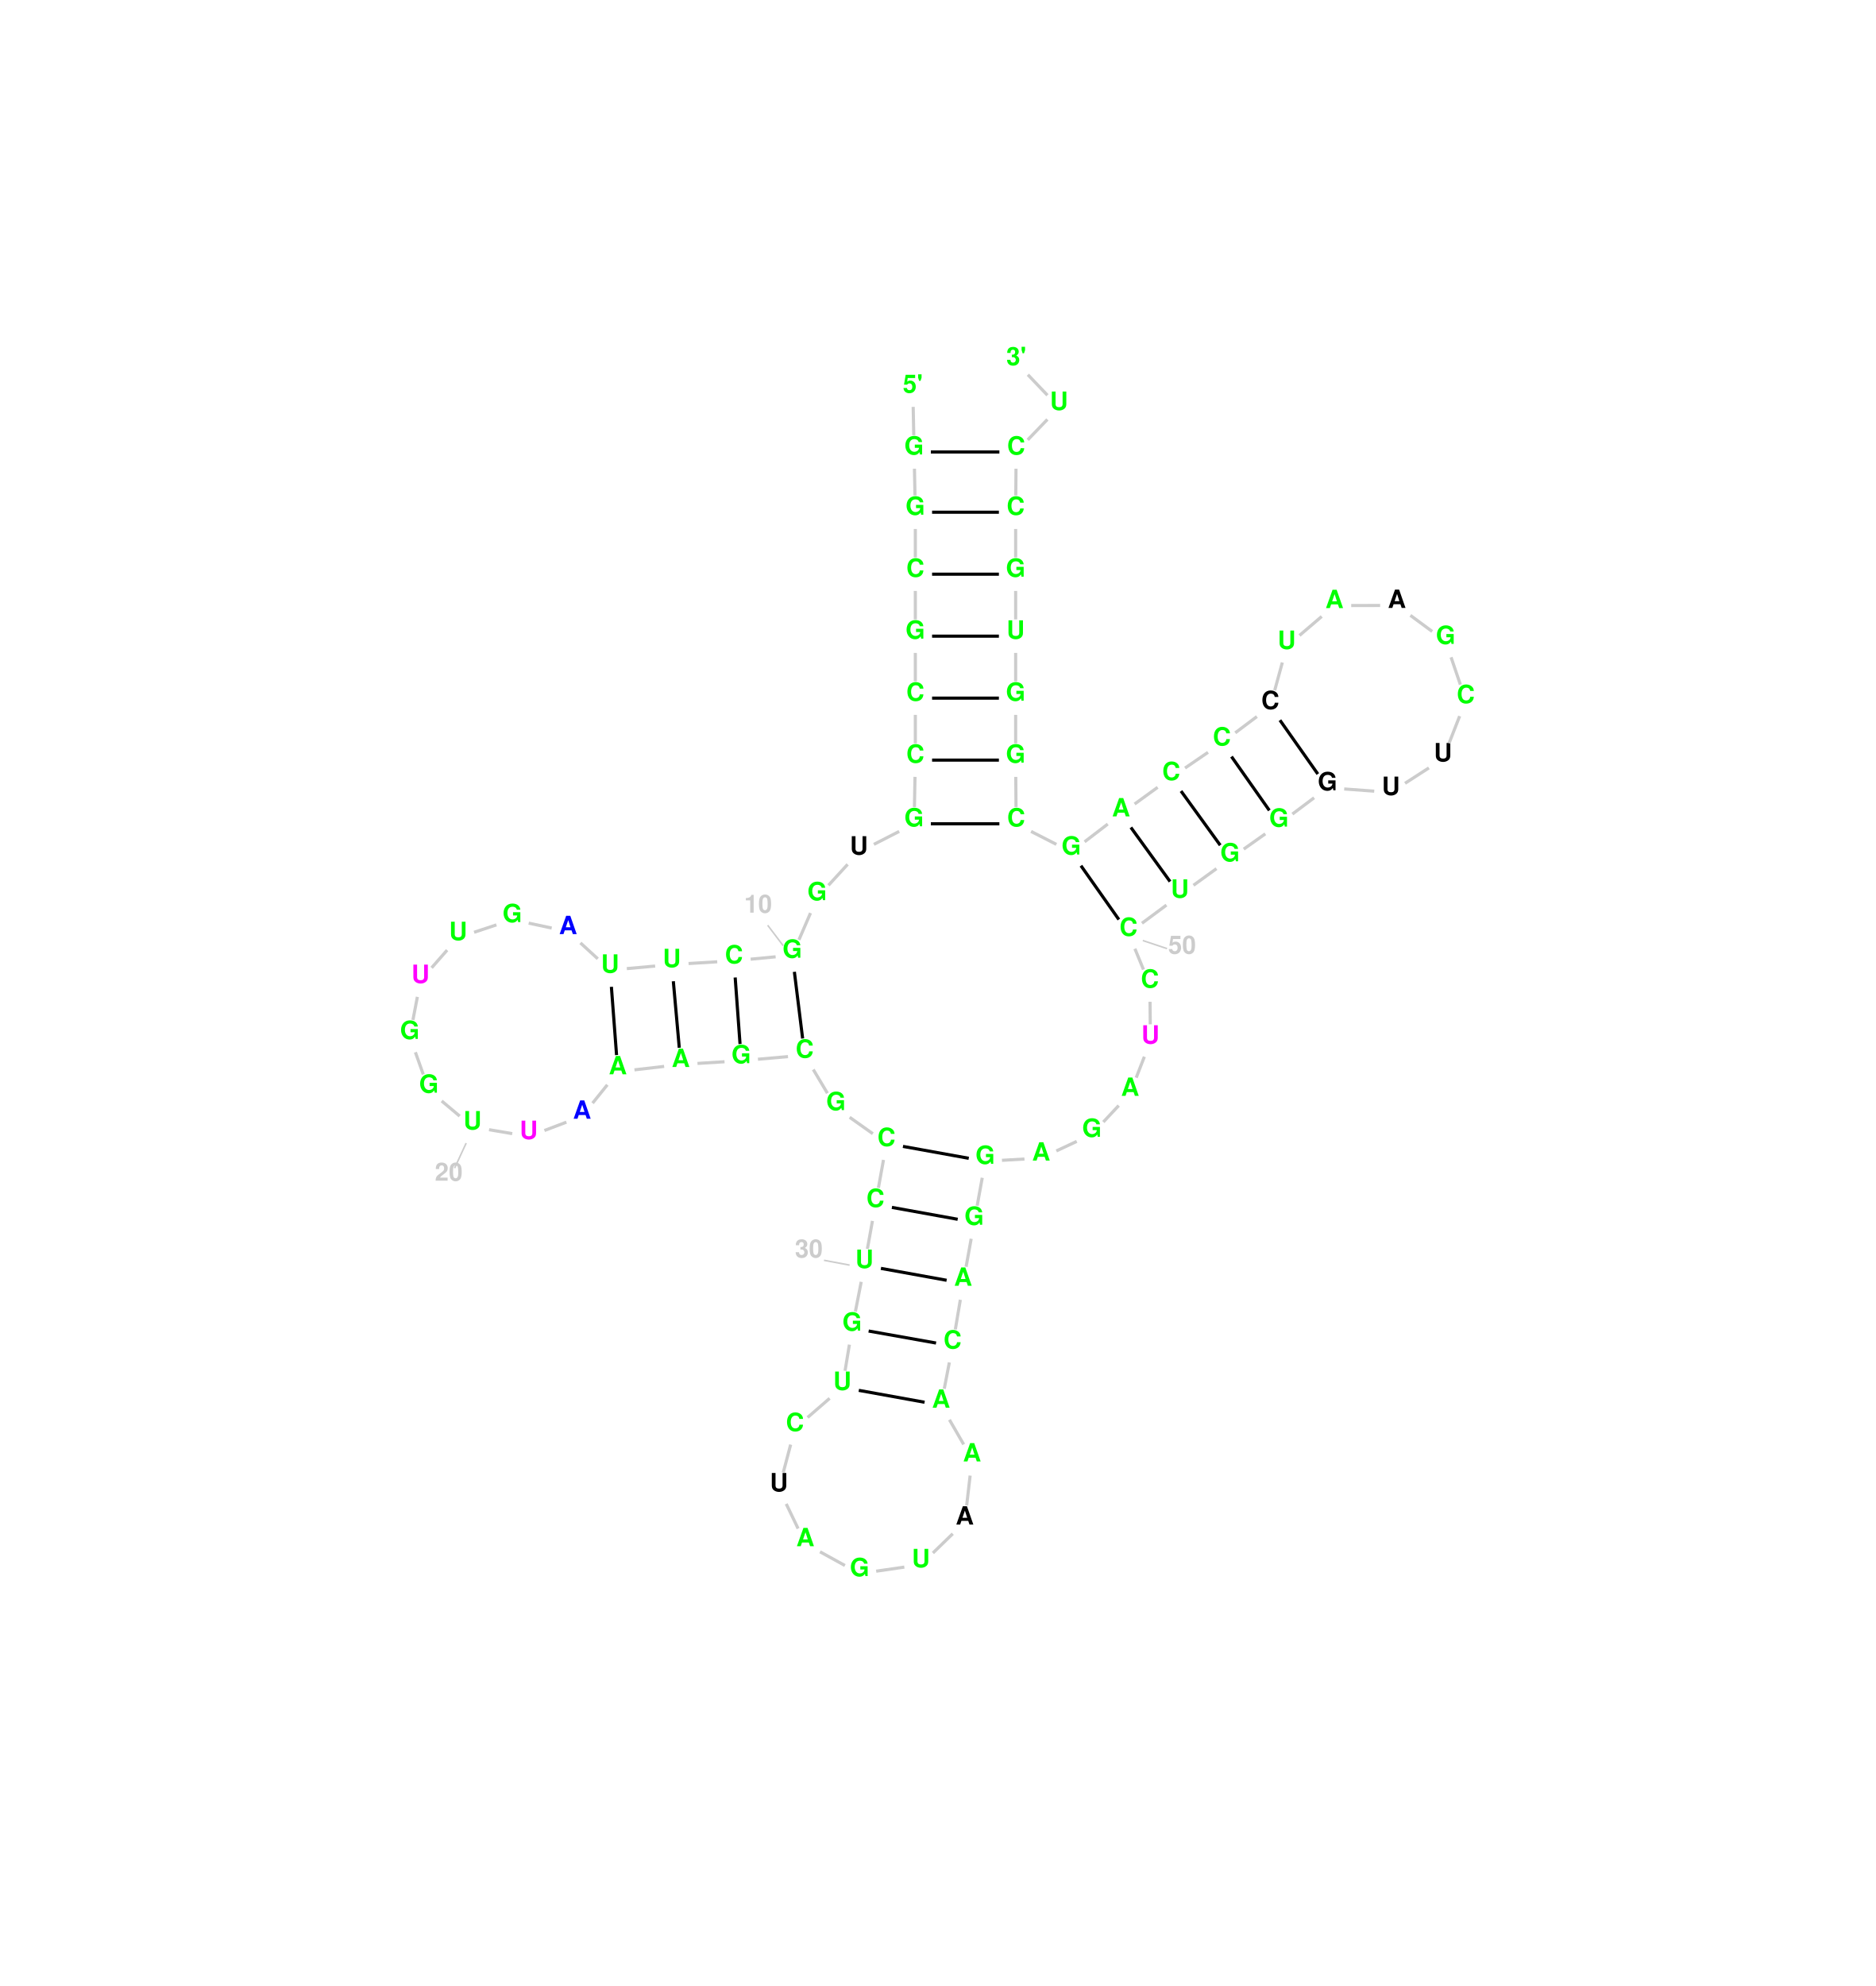
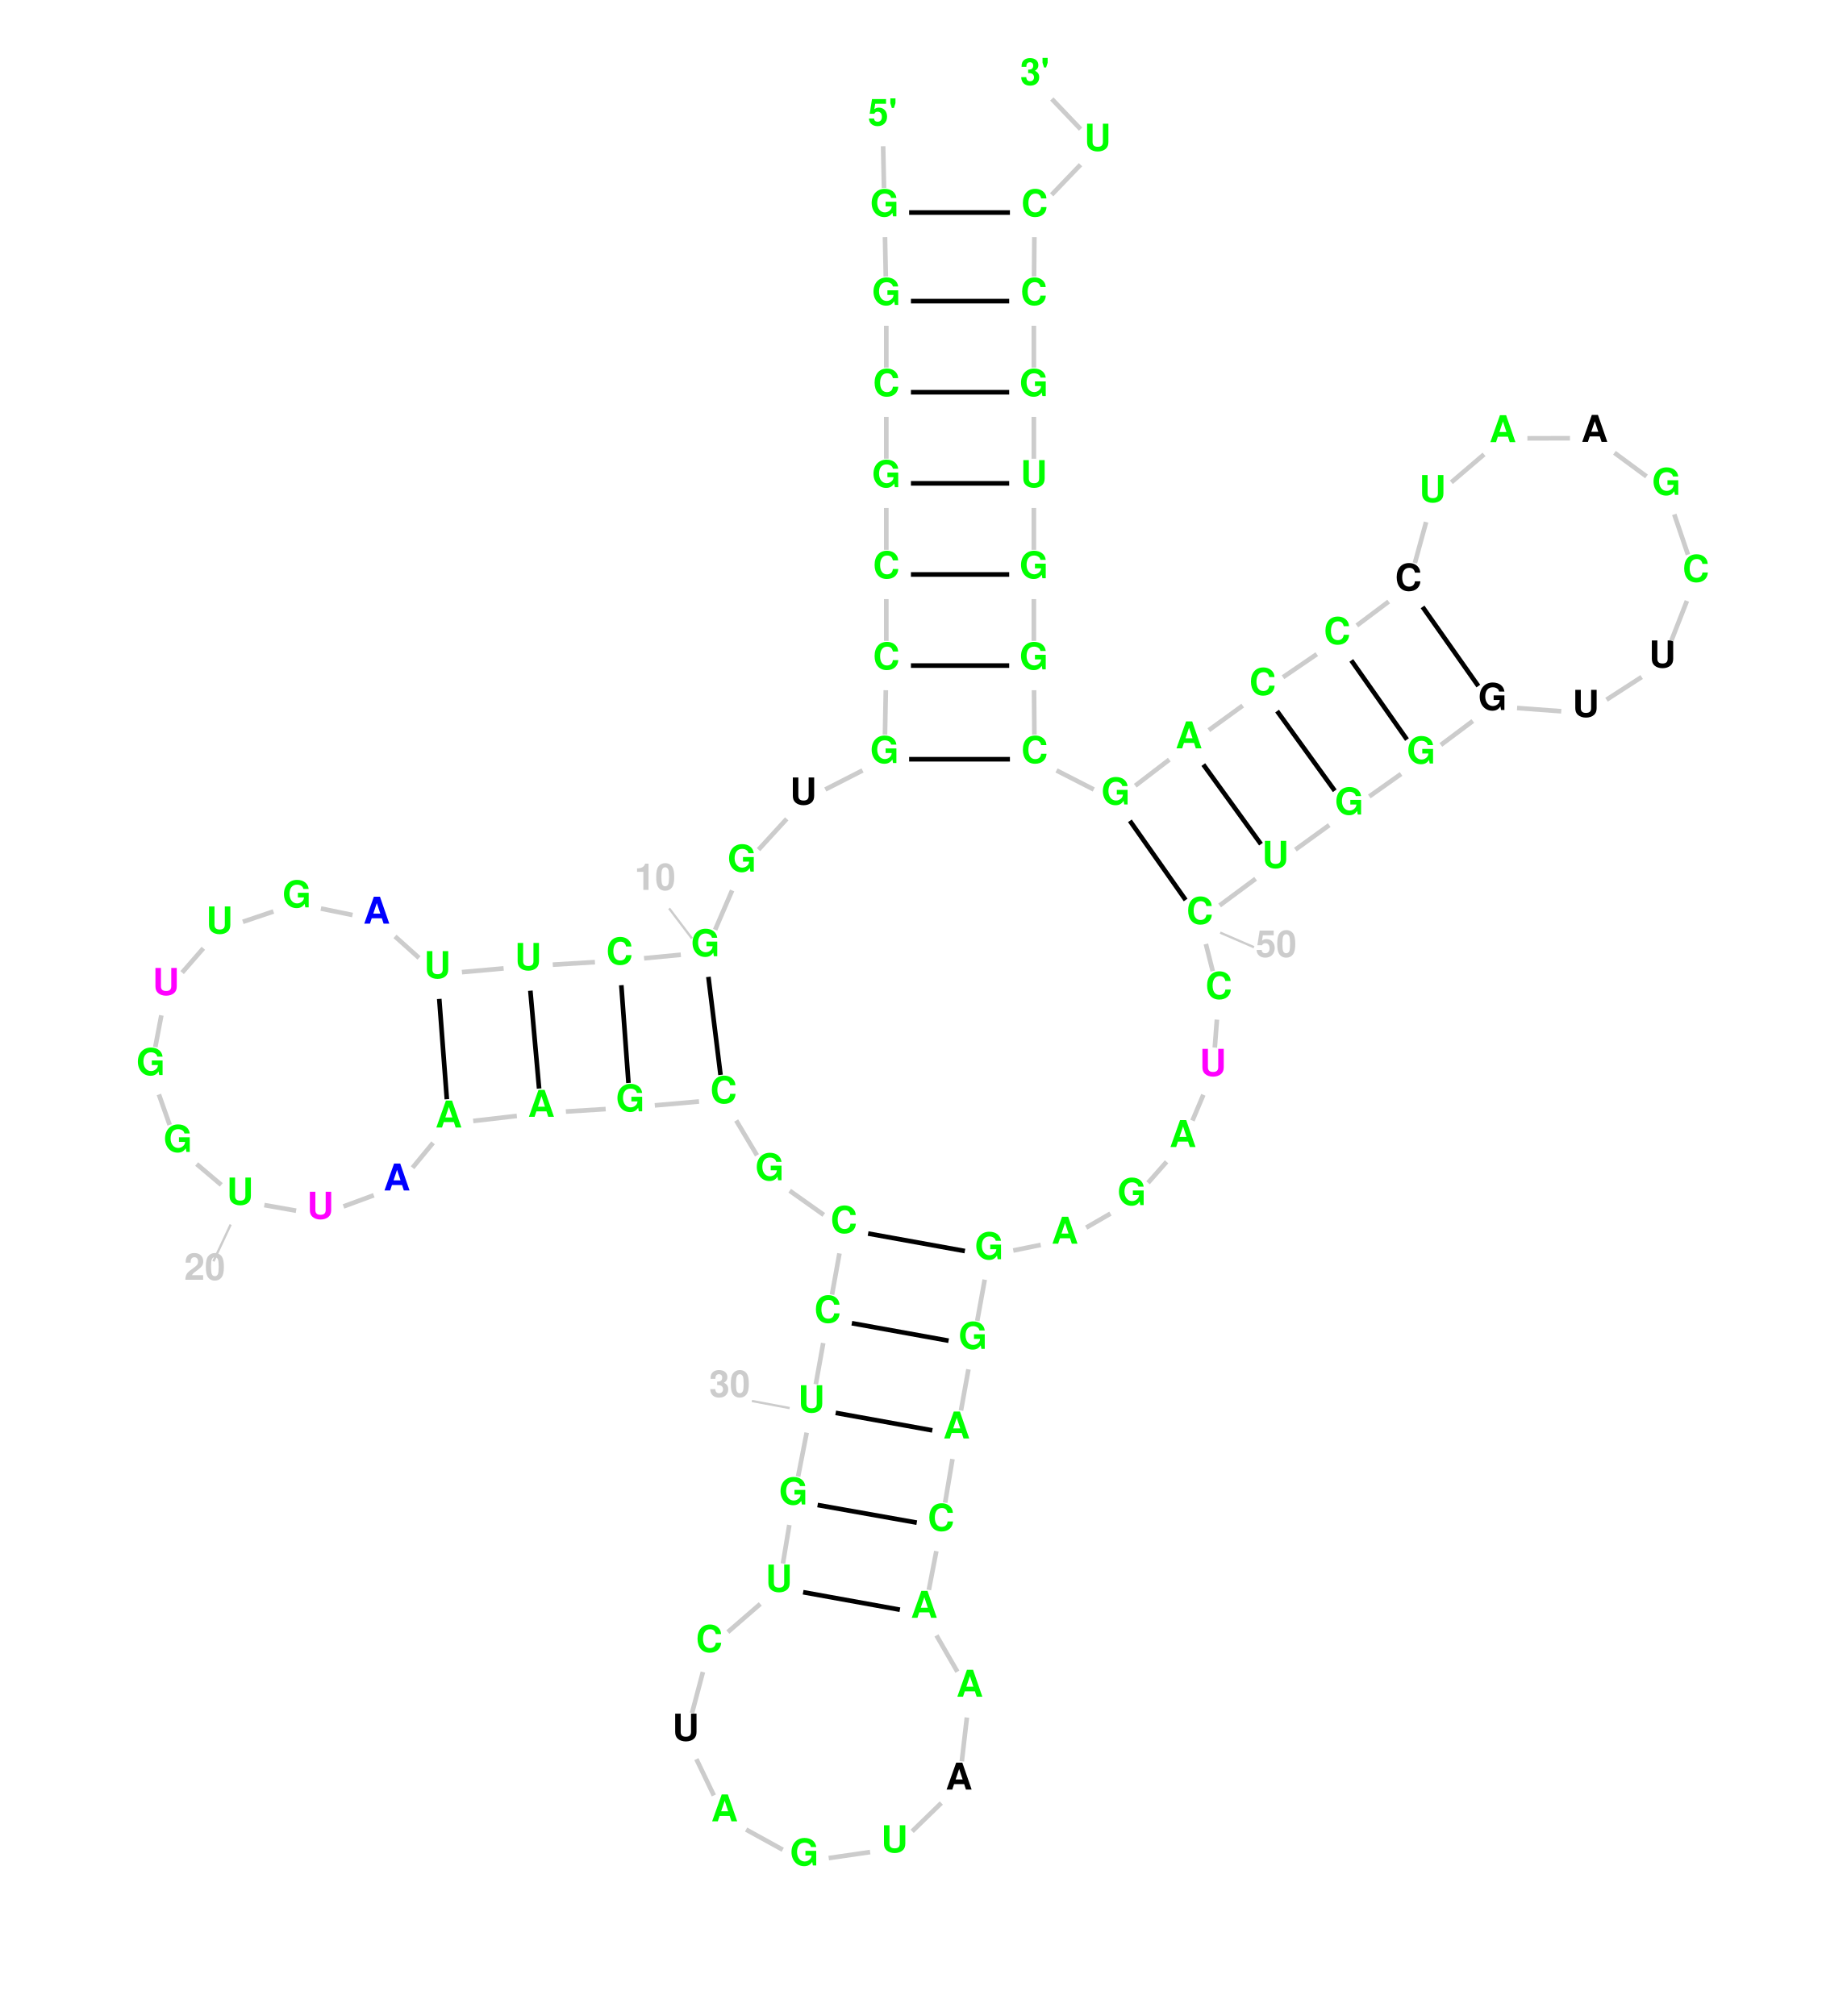
- <svg xmlns="http://www.w3.org/2000/svg" width="228.843" height="242.272">
+ <svg xmlns="http://www.w3.org/2000/svg" width="612.737" height="669.087">
  <g>
    <style type="text/css">


circle.red {stroke: rgb(255, 0, 255); fill: none; }
circle.green {stroke: rgb(0, 255, 0); fill: none; }
circle.blue {stroke: rgb(0, 0, 255); fill: none; }
circle.black {stroke: rgb(0, 0, 0); fill: none; }
circle.gray {stroke: rgb(204, 204, 204); fill: none; }
circle.brown {stroke: rgb(211.65, 104.55, 30.6); fill: none; }
- line.red {stroke: rgb(255, 0, 255); stroke-width: 0.383; }
- line.green {stroke: rgb(0, 255, 0); stroke-width: 0.383; }
- line.blue {stroke: rgb(0, 0, 255); stroke-width: 0.383; }
- line.black {stroke: rgb(0, 0, 0); stroke-width: 0.383; }
- line.gray {stroke: rgb(204, 204, 204); stroke-width: 0.383; }
- line.brown {stroke: rgb(211.65, 104.55, 30.6); stroke-width: 0.383; }
+ line.red {stroke: rgb(255, 0, 255); stroke-width: 1.533; }
+ line.green {stroke: rgb(0, 255, 0); stroke-width: 1.533; }
+ line.blue {stroke: rgb(0, 0, 255); stroke-width: 1.533; }
+ line.black {stroke: rgb(0, 0, 0); stroke-width: 1.533; }
+ line.gray {stroke: rgb(204, 204, 204); stroke-width: 1.533; }
+ line.brown {stroke: rgb(211.65, 104.55, 30.6); stroke-width: 1.533; }
line {stroke: rgb(0, 0, 0); }
- text.red {fill: rgb(255, 0, 255); font-size: 3.066px; font-weight: bold; font-family: Helvetica; }
- text.green {fill: rgb(0, 255, 0); font-size: 3.066px; font-weight: bold; font-family: Helvetica; }
- text.blue {fill: rgb(0, 0, 255); font-size: 3.066px; font-weight: bold; font-family: Helvetica; }
- text.black {fill: rgb(0, 0, 0); font-size: 3.066px; font-weight: bold; font-family: Helvetica; }
- text.gray {fill: rgb(204, 204, 204); font-size: 3.066px; font-weight: bold; font-family: Helvetica; }
- text.brown {fill: rgb(211.65, 104.55, 30.6); font-size: 3.066px; font-weight: bold; font-family: Helvetica; }
- text {fill: rgb(0, 0, 0); font-size: 3.066px; font-weight: bold; font-family: Helvetica; text-anchor: middle; alignment-baseline: middle; }
+ text.red {fill: rgb(255, 0, 255); font-size: 12.264px; font-weight: bold; font-family: Helvetica; }
+ text.green {fill: rgb(0, 255, 0); font-size: 12.264px; font-weight: bold; font-family: Helvetica; }
+ text.blue {fill: rgb(0, 0, 255); font-size: 12.264px; font-weight: bold; font-family: Helvetica; }
+ text.black {fill: rgb(0, 0, 0); font-size: 12.264px; font-weight: bold; font-family: Helvetica; }
+ text.gray {fill: rgb(204, 204, 204); font-size: 12.264px; font-weight: bold; font-family: Helvetica; }
+ text.brown {fill: rgb(211.65, 104.55, 30.6); font-size: 12.264px; font-weight: bold; font-family: Helvetica; }
+ text {fill: rgb(0, 0, 0); font-size: 12.264px; font-weight: bold; font-family: Helvetica; text-anchor: middle; alignment-baseline: middle; }

.pseudoknot_connection{stroke-linecap: round; stroke-opacity: 0.2; stroke-width: 1.5; }
- .pseudoknot_segment1{stroke-linecap: round; stroke-opacity: 0.4; stroke-width: 3.066; }
- .pseudoknot_segment2{stroke-linecap: round; stroke-opacity: 0.4; stroke-width: 3.066; }
- line.numbering-line{stroke: rgb(204, 204, 204); stroke-width: 0.192; }
+ .pseudoknot_segment1{stroke-linecap: round; stroke-opacity: 0.4; stroke-width: 12.264; }
+ .pseudoknot_segment2{stroke-linecap: round; stroke-opacity: 0.4; stroke-width: 12.264; }
+ line.numbering-line{stroke: rgb(204, 204, 204); stroke-width: 0.766; }
line.predicted{stroke: rgb(0, 0, 0); stroke-dasharray: 2; }
polyline{fill: none; stroke-linejoin: round; }
template{visibility: hidden; }
text.numbering-label{fill: rgb(204, 204, 204); }

</style>
  </g>
  <g>
-     <text x="111.379" y="47.897" class="green">5'</text>
-   </g>
-   <g>
-     <text x="111.533" y="55.442" class="green">G</text>
-   </g>
-   <g>
-     <line x1="113.577" y1="55.135" x2="121.939" y2="55.135" class="black" />
-   </g>
-   <g>
-     <text x="111.683" y="62.792" class="green">G</text>
-   </g>
-   <g>
-     <line x1="113.727" y1="62.485" x2="121.879" y2="62.485" class="black" />
-   </g>
-   <g>
-     <text x="111.683" y="70.352" class="green">C</text>
-   </g>
-   <g>
-     <line x1="113.727" y1="70.045" x2="121.879" y2="70.045" class="black" />
-   </g>
-   <g>
-     <text x="111.683" y="77.912" class="green">G</text>
-   </g>
-   <g>
-     <line x1="113.727" y1="77.605" x2="121.879" y2="77.605" class="black" />
-   </g>
-   <g>
-     <text x="111.683" y="85.472" class="green">C</text>
-   </g>
-   <g>
-     <line x1="113.727" y1="85.165" x2="121.879" y2="85.165" class="black" />
-   </g>
-   <g>
-     <text x="111.683" y="93.032" class="green">C</text>
-   </g>
-   <g>
-     <line x1="113.727" y1="92.725" x2="121.879" y2="92.725" class="black" />
-   </g>
-   <g>
-     <text x="111.533" y="100.802" class="green">G</text>
-   </g>
-   <g>
-     <line x1="113.577" y1="100.495" x2="121.939" y2="100.495" class="black" />
-   </g>
-   <g>
-     <text x="104.803" y="104.242" class="black">U</text>
-   </g>
-   <g>
-     <text x="99.703" y="109.812" class="green">G</text>
-   </g>
-   <g>
-     <text x="96.673" y="116.832" class="green">G</text>
-   </g>
-   <g>
-     <line x1="96.925" y1="118.554" x2="97.932" y2="126.687" class="black" />
-   </g>
-   <g>
-     <text x="92.504" y="111.336" class="numbering-label sequential">10</text>
-   </g>
-   <g>
-     <line x1="95.562" y1="115.366" x2="93.667" y2="112.869" class="numbering-line sequential" />
-   </g>
-   <g>
-     <text x="89.553" y="117.512" class="green">C</text>
-   </g>
-   <g>
-     <line x1="89.702" y1="119.244" x2="90.295" y2="127.357" class="black" />
-   </g>
-   <g>
-     <text x="81.973" y="117.972" class="green">U</text>
-   </g>
-   <g>
-     <line x1="82.155" y1="119.701" x2="82.881" y2="127.819" class="black" />
-   </g>
-   <g>
-     <text x="74.443" y="118.652" class="green">U</text>
-   </g>
-   <g>
-     <line x1="74.598" y1="120.383" x2="75.229" y2="128.707" class="black" />
-   </g>
-   <g>
-     <text x="69.314" y="113.95" class="blue">A</text>
-   </g>
-   <g>
-     <text x="62.51" y="112.491" class="green">G</text>
-   </g>
-   <g>
-     <text x="55.903" y="114.677" class="green">U</text>
-   </g>
-   <g>
-     <text x="51.312" y="119.906" class="red">U</text>
-   </g>
-   <g>
-     <text x="50" y="126.74" class="green">G</text>
-   </g>
-   <g>
-     <text x="52.328" y="133.298" class="green">G</text>
-   </g>
-   <g>
-     <text x="57.654" y="137.776" class="green">U</text>
-   </g>
-   <g>
-     <text x="54.756" y="144.036" class="numbering-label sequential">20</text>
-   </g>
-   <g>
-     <line x1="56.881" y1="139.445" x2="55.466" y2="142.503" class="numbering-line sequential" />
-   </g>
-   <g>
-     <text x="64.515" y="138.941" class="red">U</text>
-   </g>
-   <g>
-     <text x="71.021" y="136.473" class="blue">A</text>
-   </g>
-   <g>
-     <text x="75.383" y="131.052" class="green">A</text>
-   </g>
-   <g>
-     <text x="83.063" y="130.162" class="green">A</text>
-   </g>
-   <g>
-     <text x="90.443" y="129.702" class="green">G</text>
-   </g>
-   <g>
-     <text x="98.183" y="129.022" class="green">C</text>
-   </g>
-   <g>
-     <text x="102.003" y="135.422" class="green">G</text>
-   </g>
-   <g>
-     <text x="108.163" y="139.792" class="green">C</text>
-   </g>
-   <g>
-     <line x1="110.175" y1="139.849" x2="118.202" y2="141.301" class="black" />
-   </g>
-   <g>
-     <text x="106.813" y="147.232" class="green">C</text>
-   </g>
-   <g>
-     <line x1="108.825" y1="147.289" x2="116.852" y2="148.741" class="black" />
-   </g>
-   <g>
-     <text x="105.473" y="154.672" class="green">U</text>
-   </g>
-   <g>
-     <line x1="107.485" y1="154.729" x2="115.502" y2="156.181" class="black" />
-   </g>
-   <g>
-     <text x="98.694" y="153.396" class="numbering-label sequential">30</text>
-   </g>
-   <g>
-     <line x1="103.666" y1="154.331" x2="100.534" y2="153.742" class="numbering-line sequential" />
-   </g>
-   <g>
-     <text x="103.973" y="162.322" class="green">G</text>
-   </g>
-   <g>
-     <line x1="105.986" y1="162.373" x2="114.211" y2="163.837" class="black" />
-   </g>
-   <g>
-     <text x="102.773" y="169.552" class="green">U</text>
-   </g>
-   <g>
-     <line x1="104.785" y1="169.609" x2="112.812" y2="171.061" class="black" />
-   </g>
-   <g>
-     <text x="96.993" y="174.562" class="green">C</text>
-   </g>
-   <g>
-     <text x="95.043" y="181.922" class="black">U</text>
-   </g>
-   <g>
-     <text x="98.263" y="188.622" class="green">A</text>
-   </g>
-   <g>
-     <text x="104.883" y="192.272" class="green">G</text>
-   </g>
-   <g>
-     <text x="112.363" y="191.182" class="green">U</text>
-   </g>
-   <g>
-     <text x="117.713" y="185.982" class="black">A</text>
-   </g>
-   <g>
-     <text x="118.603" y="178.282" class="green">A</text>
-   </g>
-   <g>
-     <text x="114.823" y="171.732" class="green">A</text>
-   </g>
-   <g>
-     <text x="116.223" y="164.502" class="green">C</text>
-   </g>
-   <g>
-     <text x="117.513" y="156.852" class="green">A</text>
-   </g>
-   <g>
-     <text x="118.863" y="149.412" class="green">G</text>
-   </g>
-   <g>
-     <text x="120.213" y="141.972" class="green">G</text>
-   </g>
-   <g>
-     <text x="127.038" y="141.577" class="green">A</text>
-   </g>
-   <g>
-     <text x="133.227" y="138.675" class="green">G</text>
-   </g>
-   <g>
-     <text x="137.894" y="133.679" class="green">A</text>
-   </g>
-   <g>
-     <text x="140.37" y="127.307" class="red">U</text>
-   </g>
-   <g>
-     <text x="140.299" y="120.472" class="green">C</text>
-   </g>
-   <g>
-     <text x="137.693" y="114.152" class="green">C</text>
-   </g>
-   <g>
-     <line x1="136.516" y1="112.174" x2="131.89" y2="105.606" class="black" />
-   </g>
-   <g>
-     <text x="144.236" y="116.337" class="numbering-label sequential">50</text>
-   </g>
-   <g>
-     <line x1="139.438" y1="114.734" x2="142.397" y2="115.723" class="numbering-line sequential" />
-   </g>
-   <g>
-     <text x="143.963" y="109.502" class="green">U</text>
-   </g>
-   <g>
-     <line x1="142.764" y1="107.54" x2="137.983" y2="100.94" class="black" />
-   </g>
-   <g>
-     <text x="150.083" y="105.072" class="green">G</text>
-   </g>
-   <g>
-     <line x1="148.885" y1="103.109" x2="144.102" y2="96.501" class="black" />
-   </g>
-   <g>
-     <text x="156.053" y="100.842" class="green">G</text>
-   </g>
-   <g>
-     <line x1="154.878" y1="98.863" x2="150.259" y2="92.297" class="black" />
-   </g>
-   <g>
-     <text x="161.973" y="96.402" class="black">G</text>
-   </g>
-   <g>
-     <line x1="160.796" y1="94.424" x2="156.17" y2="87.856" class="black" />
-   </g>
-   <g>
-     <text x="169.713" y="96.972" class="black">U</text>
-   </g>
-   <g>
-     <text x="176.063" y="92.872" class="black">U</text>
-   </g>
-   <g>
-     <text x="178.843" y="85.762" class="green">C</text>
-   </g>
-   <g>
-     <text x="176.393" y="78.552" class="green">G</text>
-   </g>
-   <g>
-     <text x="170.443" y="74.162" class="black">A</text>
-   </g>
-   <g>
-     <text x="162.823" y="74.182" class="green">A</text>
-   </g>
-   <g>
-     <text x="157.003" y="79.152" class="green">U</text>
-   </g>
-   <g>
-     <text x="154.993" y="86.492" class="black">C</text>
-   </g>
-   <g>
-     <text x="149.083" y="90.932" class="green">C</text>
-   </g>
-   <g>
-     <text x="142.903" y="95.152" class="green">C</text>
-   </g>
-   <g>
-     <text x="136.783" y="99.592" class="green">A</text>
-   </g>
-   <g>
-     <text x="130.713" y="104.242" class="green">G</text>
-   </g>
-   <g>
-     <text x="123.983" y="100.802" class="green">C</text>
-   </g>
-   <g>
-     <text x="123.923" y="93.032" class="green">G</text>
-   </g>
-   <g>
-     <text x="123.923" y="85.472" class="green">G</text>
-   </g>
-   <g>
-     <text x="123.923" y="77.912" class="green">U</text>
-   </g>
-   <g>
-     <text x="123.923" y="70.352" class="green">G</text>
-   </g>
-   <g>
-     <text x="123.923" y="62.792" class="green">C</text>
-   </g>
-   <g>
-     <text x="123.983" y="55.442" class="green">C</text>
-   </g>
-   <g>
-     <text x="129.211" y="50" class="green">U</text>
-   </g>
-   <g>
-     <text x="124.004" y="44.538" class="green">3'</text>
-   </g>
-   <g>
-     <line x1="111.421" y1="49.634" x2="111.492" y2="53.092" class="gray" />
-   </g>
-   <g>
-     <line x1="111.575" y1="57.179" x2="111.642" y2="60.442" class="gray" />
-   </g>
-   <g>
-     <line x1="111.683" y1="64.529" x2="111.683" y2="68.001" class="gray" />
-   </g>
-   <g>
-     <line x1="111.683" y1="72.089" x2="111.683" y2="75.561" class="gray" />
-   </g>
-   <g>
-     <line x1="111.683" y1="79.649" x2="111.683" y2="83.121" class="gray" />
-   </g>
-   <g>
-     <line x1="111.683" y1="87.209" x2="111.683" y2="90.681" class="gray" />
-   </g>
-   <g>
-     <line x1="111.644" y1="94.769" x2="111.573" y2="98.451" class="gray" />
-   </g>
-   <g>
-     <line x1="109.713" y1="101.425" x2="106.623" y2="103.005" class="gray" />
-   </g>
-   <g>
-     <line x1="103.423" y1="105.443" x2="101.084" y2="107.998" class="gray" />
-   </g>
-   <g>
-     <line x1="98.893" y1="111.382" x2="97.483" y2="114.648" class="gray" />
-   </g>
-   <g>
-     <line x1="94.639" y1="116.719" x2="91.588" y2="117.011" class="gray" />
-   </g>
-   <g>
-     <line x1="87.513" y1="117.329" x2="84.014" y2="117.541" class="gray" />
-   </g>
-   <g>
-     <line x1="79.938" y1="117.849" x2="76.479" y2="118.161" class="gray" />
-   </g>
-   <g>
-     <line x1="72.937" y1="116.964" x2="70.82" y2="115.024" class="gray" />
-   </g>
-   <g>
-     <line x1="67.315" y1="113.214" x2="64.508" y2="112.613" class="gray" />
-   </g>
-   <g>
-     <line x1="60.569" y1="112.826" x2="57.844" y2="113.728" class="gray" />
-   </g>
-   <g>
-     <line x1="54.555" y1="115.906" x2="52.661" y2="118.064" class="gray" />
-   </g>
-   <g>
-     <line x1="50.927" y1="121.607" x2="50.385" y2="124.426" class="gray" />
-   </g>
-   <g>
-     <line x1="50.684" y1="128.36" x2="51.644" y2="131.065" class="gray" />
-   </g>
-   <g>
-     <line x1="53.892" y1="134.307" x2="56.09" y2="136.154" class="gray" />
-   </g>
-   <g>
-     <line x1="59.669" y1="137.812" x2="62.5" y2="138.292" class="gray" />
-   </g>
-   <g>
-     <line x1="66.426" y1="137.91" x2="69.11" y2="136.892" class="gray" />
-   </g>
-   <g>
-     <line x1="72.302" y1="134.574" x2="74.102" y2="132.338" class="gray" />
-   </g>
-   <g>
-     <line x1="77.414" y1="130.51" x2="81.033" y2="130.09" class="gray" />
-   </g>
-   <g>
-     <line x1="85.103" y1="129.728" x2="88.403" y2="129.522" class="gray" />
-   </g>
-   <g>
-     <line x1="92.48" y1="129.216" x2="96.147" y2="128.894" class="gray" />
-   </g>
-   <g>
-     <line x1="99.231" y1="130.47" x2="100.956" y2="133.36" class="gray" />
-   </g>
-   <g>
-     <line x1="103.67" y1="136.298" x2="106.496" y2="138.302" class="gray" />
-   </g>
-   <g>
-     <line x1="107.798" y1="141.496" x2="107.178" y2="144.914" class="gray" />
-   </g>
-   <g>
-     <line x1="106.451" y1="148.937" x2="105.836" y2="152.354" class="gray" />
-   </g>
-   <g>
-     <line x1="105.08" y1="156.371" x2="104.367" y2="160.009" class="gray" />
-   </g>
-   <g>
-     <line x1="103.639" y1="164.031" x2="103.108" y2="167.229" class="gray" />
-   </g>
-   <g>
-     <line x1="101.229" y1="170.584" x2="98.538" y2="172.916" class="gray" />
-   </g>
-   <g>
-     <line x1="96.47" y1="176.231" x2="95.567" y2="179.639" class="gray" />
-   </g>
-   <g>
-     <line x1="95.929" y1="183.457" x2="97.378" y2="186.473" class="gray" />
-   </g>
-   <g>
-     <line x1="100.053" y1="189.302" x2="103.093" y2="190.978" class="gray" />
-   </g>
-   <g>
-     <line x1="106.906" y1="191.67" x2="110.341" y2="191.17" class="gray" />
-   </g>
-   <g>
-     <line x1="113.829" y1="189.45" x2="116.248" y2="187.1" class="gray" />
-   </g>
-   <g>
-     <line x1="117.948" y1="183.645" x2="118.369" y2="180.006" class="gray" />
-   </g>
-   <g>
-     <line x1="117.582" y1="176.205" x2="115.845" y2="173.195" class="gray" />
-   </g>
-   <g>
-     <line x1="115.212" y1="169.418" x2="115.835" y2="166.202" class="gray" />
-   </g>
-   <g>
-     <line x1="116.563" y1="162.18" x2="117.174" y2="158.561" class="gray" />
-   </g>
-   <g>
-     <line x1="117.878" y1="154.534" x2="118.498" y2="151.116" class="gray" />
-   </g>
-   <g>
-     <line x1="119.228" y1="147.094" x2="119.848" y2="143.676" class="gray" />
-   </g>
-   <g>
-     <line x1="122.254" y1="141.547" x2="124.998" y2="141.389" class="gray" />
-   </g>
-   <g>
-     <line x1="128.889" y1="140.403" x2="131.377" y2="139.236" class="gray" />
-   </g>
-   <g>
-     <line x1="134.623" y1="136.874" x2="136.499" y2="134.866" class="gray" />
-   </g>
-   <g>
-     <line x1="138.634" y1="131.467" x2="139.629" y2="128.906" class="gray" />
-   </g>
-   <g>
-     <line x1="140.349" y1="124.957" x2="140.32" y2="122.209" class="gray" />
-   </g>
-   <g>
-     <line x1="139.52" y1="118.275" x2="138.473" y2="115.735" class="gray" />
-   </g>
-   <g>
-     <line x1="139.335" y1="112.628" x2="142.322" y2="110.413" class="gray" />
-   </g>
-   <g>
-     <line x1="145.619" y1="107.997" x2="148.428" y2="105.964" class="gray" />
-   </g>
-   <g>
-     <line x1="151.751" y1="103.583" x2="154.386" y2="101.717" class="gray" />
-   </g>
-   <g>
-     <line x1="157.689" y1="99.309" x2="160.338" y2="97.321" class="gray" />
-   </g>
-   <g>
-     <line x1="164.012" y1="96.245" x2="167.675" y2="96.515" class="gray" />
-   </g>
-   <g>
-     <line x1="171.431" y1="95.556" x2="174.346" y2="93.674" class="gray" />
-   </g>
-   <g>
-     <line x1="176.808" y1="90.662" x2="178.099" y2="87.359" class="gray" />
-   </g>
-   <g>
-     <line x1="178.186" y1="83.52" x2="177.051" y2="80.18" class="gray" />
-   </g>
-   <g>
-     <line x1="174.749" y1="77.032" x2="172.088" y2="75.069" class="gray" />
-   </g>
-   <g>
-     <line x1="168.399" y1="73.861" x2="164.867" y2="73.87" class="gray" />
-   </g>
-   <g>
-     <line x1="161.269" y1="75.202" x2="158.558" y2="77.518" class="gray" />
-   </g>
-   <g>
-     <line x1="156.464" y1="80.817" x2="155.533" y2="84.214" class="gray" />
-   </g>
-   <g>
-     <line x1="153.359" y1="87.413" x2="150.718" y2="89.397" class="gray" />
-   </g>
-   <g>
-     <line x1="147.395" y1="91.778" x2="144.591" y2="93.692" class="gray" />
-   </g>
-   <g>
-     <line x1="141.249" y1="96.045" x2="138.438" y2="98.085" class="gray" />
-   </g>
-   <g>
-     <line x1="135.161" y1="100.528" x2="132.336" y2="102.692" class="gray" />
-   </g>
-   <g>
-     <line x1="128.893" y1="103.005" x2="125.803" y2="101.425" class="gray" />
-   </g>
-   <g>
-     <line x1="123.968" y1="98.451" x2="123.939" y2="94.769" class="gray" />
-   </g>
-   <g>
-     <line x1="123.923" y1="90.681" x2="123.923" y2="87.209" class="gray" />
-   </g>
-   <g>
-     <line x1="123.923" y1="83.121" x2="123.923" y2="79.649" class="gray" />
-   </g>
-   <g>
-     <line x1="123.923" y1="75.561" x2="123.923" y2="72.089" class="gray" />
-   </g>
-   <g>
-     <line x1="123.923" y1="68.001" x2="123.923" y2="64.529" class="gray" />
-   </g>
-   <g>
-     <line x1="123.94" y1="60.441" x2="123.967" y2="57.179" class="gray" />
-   </g>
-   <g>
-     <line x1="125.399" y1="53.661" x2="127.795" y2="51.167" class="gray" />
-   </g>
-   <g>
-     <line x1="127.801" y1="48.214" x2="125.415" y2="45.711" class="gray" />
+     <text x="292.881" y="41.588" class="green">5'</text>
+   </g>
+   <g>
+     <text x="293.497" y="71.767" class="green">G</text>
+   </g>
+   <g>
+     <line x1="301.673" y1="70.54" x2="335.121" y2="70.54" class="black" />
+   </g>
+   <g>
+     <text x="294.097" y="101.167" class="green">G</text>
+   </g>
+   <g>
+     <line x1="302.273" y1="99.94" x2="334.881" y2="99.94" class="black" />
+   </g>
+   <g>
+     <text x="294.097" y="131.407" class="green">C</text>
+   </g>
+   <g>
+     <line x1="302.273" y1="130.18" x2="334.881" y2="130.18" class="black" />
+   </g>
+   <g>
+     <text x="294.097" y="161.647" class="green">G</text>
+   </g>
+   <g>
+     <line x1="302.273" y1="160.42" x2="334.881" y2="160.42" class="black" />
+   </g>
+   <g>
+     <text x="294.097" y="191.887" class="green">C</text>
+   </g>
+   <g>
+     <line x1="302.273" y1="190.66" x2="334.881" y2="190.66" class="black" />
+   </g>
+   <g>
+     <text x="294.097" y="222.127" class="green">C</text>
+   </g>
+   <g>
+     <line x1="302.273" y1="220.9" x2="334.881" y2="220.9" class="black" />
+   </g>
+   <g>
+     <text x="293.497" y="253.207" class="green">G</text>
+   </g>
+   <g>
+     <line x1="301.673" y1="251.98" x2="335.121" y2="251.98" class="black" />
+   </g>
+   <g>
+     <text x="266.577" y="266.967" class="black">U</text>
+   </g>
+   <g>
+     <text x="246.177" y="289.247" class="green">G</text>
+   </g>
+   <g>
+     <text x="234.057" y="317.327" class="green">G</text>
+   </g>
+   <g>
+     <line x1="235.062" y1="324.214" x2="239.092" y2="356.747" class="black" />
+   </g>
+   <g>
+     <text x="217.38" y="295.343" class="numbering-label sequential">10</text>
+   </g>
+   <g>
+     <line x1="229.61" y1="311.464" x2="222.032" y2="301.475" class="numbering-line sequential" />
+   </g>
+   <g>
+     <text x="205.577" y="320.047" class="green">C</text>
+   </g>
+   <g>
+     <line x1="206.172" y1="326.974" x2="208.542" y2="359.426" class="black" />
+   </g>
+   <g>
+     <text x="175.257" y="321.887" class="green">U</text>
+   </g>
+   <g>
+     <line x1="175.985" y1="328.804" x2="178.889" y2="361.277" class="black" />
+   </g>
+   <g>
+     <text x="145.137" y="324.607" class="green">U</text>
+   </g>
+   <g>
+     <line x1="145.755" y1="331.533" x2="148.279" y2="364.828" class="black" />
+   </g>
+   <g>
+     <text x="124.983" y="306.552" class="blue">A</text>
+   </g>
+   <g>
+     <text x="98.476" y="301.116" class="green">G</text>
+   </g>
+   <g>
+     <text x="72.843" y="309.78" class="green">U</text>
+   </g>
+   <g>
+     <text x="55.069" y="330.182" class="red">U</text>
+   </g>
+   <g>
+     <text x="50" y="356.761" class="green">G</text>
+   </g>
+   <g>
+     <text x="59.018" y="382.273" class="green">G</text>
+   </g>
+   <g>
+     <text x="79.664" y="399.762" class="green">U</text>
+   </g>
+   <g>
+     <text x="67.943" y="424.742" class="numbering-label sequential">20</text>
+   </g>
+   <g>
+     <line x1="76.538" y1="406.424" x2="70.82" y2="418.611" class="numbering-line sequential" />
+   </g>
+   <g>
+     <text x="106.311" y="404.463" class="red">U</text>
+   </g>
+   <g>
+     <text x="131.695" y="395.093" class="blue">A</text>
+   </g>
+   <g>
+     <text x="148.897" y="374.207" class="green">A</text>
+   </g>
+   <g>
+     <text x="179.617" y="370.647" class="green">A</text>
+   </g>
+   <g>
+     <text x="209.137" y="368.807" class="green">G</text>
+   </g>
+   <g>
+     <text x="240.097" y="366.087" class="green">C</text>
+   </g>
+   <g>
+     <text x="255.377" y="391.687" class="green">G</text>
+   </g>
+   <g>
+     <text x="280.017" y="409.167" class="green">C</text>
+   </g>
+   <g>
+     <line x1="288.062" y1="409.396" x2="320.172" y2="415.205" class="black" />
+   </g>
+   <g>
+     <text x="274.617" y="438.927" class="green">C</text>
+   </g>
+   <g>
+     <line x1="282.662" y1="439.156" x2="314.772" y2="444.965" class="black" />
+   </g>
+   <g>
+     <text x="269.257" y="468.687" class="green">U</text>
+   </g>
+   <g>
+     <line x1="277.302" y1="468.917" x2="309.372" y2="474.724" class="black" />
+   </g>
+   <g>
+     <text x="242.14" y="463.583" class="numbering-label sequential">30</text>
+   </g>
+   <g>
+     <line x1="262.026" y1="467.326" x2="249.498" y2="464.968" class="numbering-line sequential" />
+   </g>
+   <g>
+     <text x="263.257" y="499.287" class="green">G</text>
+   </g>
+   <g>
+     <line x1="271.306" y1="499.493" x2="304.208" y2="505.348" class="black" />
+   </g>
+   <g>
+     <text x="258.457" y="528.207" class="green">U</text>
+   </g>
+   <g>
+     <line x1="266.502" y1="528.436" x2="298.612" y2="534.245" class="black" />
+   </g>
+   <g>
+     <text x="235.337" y="548.247" class="green">C</text>
+   </g>
+   <g>
+     <text x="227.537" y="577.687" class="black">U</text>
+   </g>
+   <g>
+     <text x="240.417" y="604.487" class="green">A</text>
+   </g>
+   <g>
+     <text x="266.897" y="619.087" class="green">G</text>
+   </g>
+   <g>
+     <text x="296.817" y="614.727" class="green">U</text>
+   </g>
+   <g>
+     <text x="318.217" y="593.927" class="black">A</text>
+   </g>
+   <g>
+     <text x="321.777" y="563.127" class="green">A</text>
+   </g>
+   <g>
+     <text x="306.657" y="536.927" class="green">A</text>
+   </g>
+   <g>
+     <text x="312.257" y="508.007" class="green">C</text>
+   </g>
+   <g>
+     <text x="317.417" y="477.407" class="green">A</text>
+   </g>
+   <g>
+     <text x="322.817" y="447.647" class="green">G</text>
+   </g>
+   <g>
+     <text x="328.217" y="417.887" class="green">G</text>
+   </g>
+   <g>
+     <text x="353.348" y="412.761" class="green">A</text>
+   </g>
+   <g>
+     <text x="375.546" y="399.914" class="green">G</text>
+   </g>
+   <g>
+     <text x="392.51" y="380.678" class="green">A</text>
+   </g>
+   <g>
+     <text x="402.481" y="357.047" class="red">U</text>
+   </g>
+   <g>
+     <text x="404.423" y="331.472" class="green">C</text>
+   </g>
+   <g>
+     <text x="398.137" y="306.607" class="green">C</text>
+   </g>
+   <g>
+     <line x1="393.429" y1="298.696" x2="374.925" y2="272.425" class="black" />
+   </g>
+   <g>
+     <text x="423.464" y="317.558" class="numbering-label sequential">50</text>
+   </g>
+   <g>
+     <line x1="404.891" y1="309.527" x2="416.106" y2="314.376" class="numbering-line sequential" />
+   </g>
+   <g>
+     <text x="423.217" y="288.007" class="green">U</text>
+   </g>
+   <g>
+     <line x1="418.42" y1="280.16" x2="399.294" y2="253.761" class="black" />
+   </g>
+   <g>
+     <text x="447.697" y="270.287" class="green">G</text>
+   </g>
+   <g>
+     <line x1="442.903" y1="262.437" x2="423.771" y2="236.003" class="black" />
+   </g>
+   <g>
+     <text x="471.577" y="253.367" class="green">G</text>
+   </g>
+   <g>
+     <line x1="466.873" y1="245.453" x2="448.4" y2="219.188" class="black" />
+   </g>
+   <g>
+     <text x="495.257" y="235.607" class="black">G</text>
+   </g>
+   <g>
+     <line x1="490.549" y1="227.696" x2="472.045" y2="201.425" class="black" />
+   </g>
+   <g>
+     <text x="526.217" y="237.887" class="black">U</text>
+   </g>
+   <g>
+     <text x="551.617" y="221.487" class="black">U</text>
+   </g>
+   <g>
+     <text x="562.737" y="193.047" class="green">C</text>
+   </g>
+   <g>
+     <text x="552.937" y="164.207" class="green">G</text>
+   </g>
+   <g>
+     <text x="529.137" y="146.647" class="black">A</text>
+   </g>
+   <g>
+     <text x="498.657" y="146.727" class="green">A</text>
+   </g>
+   <g>
+     <text x="475.377" y="166.607" class="green">U</text>
+   </g>
+   <g>
+     <text x="467.337" y="195.967" class="black">C</text>
+   </g>
+   <g>
+     <text x="443.697" y="213.727" class="green">C</text>
+   </g>
+   <g>
+     <text x="418.977" y="230.607" class="green">C</text>
+   </g>
+   <g>
+     <text x="394.497" y="248.367" class="green">A</text>
+   </g>
+   <g>
+     <text x="370.217" y="266.967" class="green">G</text>
+   </g>
+   <g>
+     <text x="343.297" y="253.207" class="green">C</text>
+   </g>
+   <g>
+     <text x="343.057" y="222.127" class="green">G</text>
+   </g>
+   <g>
+     <text x="343.057" y="191.887" class="green">G</text>
+   </g>
+   <g>
+     <text x="343.057" y="161.647" class="green">U</text>
+   </g>
+   <g>
+     <text x="343.057" y="131.407" class="green">G</text>
+   </g>
+   <g>
+     <text x="343.057" y="101.167" class="green">C</text>
+   </g>
+   <g>
+     <text x="343.297" y="71.767" class="green">C</text>
+   </g>
+   <g>
+     <text x="364.209" y="50" class="green">U</text>
+   </g>
+   <g>
+     <text x="343.381" y="28.153" class="green">3'</text>
+   </g>
+   <g>
+     <line x1="293.048" y1="48.536" x2="293.33" y2="62.366" class="gray" />
+   </g>
+   <g>
+     <line x1="293.664" y1="78.714" x2="293.93" y2="91.766" class="gray" />
+   </g>
+   <g>
+     <line x1="294.097" y1="108.116" x2="294.097" y2="122.005" class="gray" />
+   </g>
+   <g>
+     <line x1="294.097" y1="138.356" x2="294.097" y2="152.245" class="gray" />
+   </g>
+   <g>
+     <line x1="294.097" y1="168.596" x2="294.097" y2="182.485" class="gray" />
+   </g>
+   <g>
+     <line x1="294.097" y1="198.836" x2="294.097" y2="212.725" class="gray" />
+   </g>
+   <g>
+     <line x1="293.939" y1="229.075" x2="293.655" y2="243.806" class="gray" />
+   </g>
+   <g>
+     <line x1="286.217" y1="255.701" x2="273.857" y2="262.019" class="gray" />
+   </g>
+   <g>
+     <line x1="261.056" y1="271.77" x2="251.698" y2="281.99" class="gray" />
+   </g>
+   <g>
+     <line x1="242.937" y1="295.527" x2="237.297" y2="308.594" class="gray" />
+   </g>
+   <g>
+     <line x1="225.918" y1="316.878" x2="213.716" y2="318.043" class="gray" />
+   </g>
+   <g>
+     <line x1="197.416" y1="319.316" x2="183.418" y2="320.165" class="gray" />
+   </g>
+   <g>
+     <line x1="167.114" y1="321.396" x2="153.279" y2="322.645" class="gray" />
+   </g>
+   <g>
+     <line x1="139.047" y1="317.925" x2="131.072" y2="310.781" class="gray" />
+   </g>
+   <g>
+     <line x1="116.974" y1="303.683" x2="106.485" y2="301.532" class="gray" />
+   </g>
+   <g>
+     <line x1="90.731" y1="302.508" x2="80.588" y2="305.936" class="gray" />
+   </g>
+   <g>
+     <line x1="67.472" y1="314.718" x2="60.439" y2="322.791" class="gray" />
+   </g>
+   <g>
+     <line x1="53.537" y1="336.987" x2="51.532" y2="347.504" class="gray" />
+   </g>
+   <g>
+     <line x1="52.725" y1="363.243" x2="56.293" y2="373.338" class="gray" />
+   </g>
+   <g>
+     <line x1="65.256" y1="386.331" x2="73.425" y2="393.251" class="gray" />
+   </g>
+   <g>
+     <line x1="87.715" y1="399.956" x2="98.259" y2="401.816" class="gray" />
+   </g>
+   <g>
+     <line x1="113.98" y1="400.405" x2="124.025" y2="396.698" class="gray" />
+   </g>
+   <g>
+     <line x1="136.892" y1="387.556" x2="143.699" y2="379.291" class="gray" />
+   </g>
+   <g>
+     <line x1="157.018" y1="372.039" x2="171.495" y2="370.362" class="gray" />
+   </g>
+   <g>
+     <line x1="187.777" y1="368.912" x2="200.977" y2="368.089" class="gray" />
+   </g>
+   <g>
+     <line x1="217.281" y1="366.865" x2="231.952" y2="365.576" class="gray" />
+   </g>
+   <g>
+     <line x1="244.287" y1="371.881" x2="251.187" y2="383.44" class="gray" />
+   </g>
+   <g>
+     <line x1="262.045" y1="395.191" x2="273.349" y2="403.21" class="gray" />
+   </g>
+   <g>
+     <line x1="278.557" y1="415.985" x2="276.077" y2="429.656" class="gray" />
+   </g>
+   <g>
+     <line x1="273.168" y1="445.747" x2="270.706" y2="459.414" class="gray" />
+   </g>
+   <g>
+     <line x1="267.684" y1="475.483" x2="264.83" y2="490.037" class="gray" />
+   </g>
+   <g>
+     <line x1="261.918" y1="506.126" x2="259.796" y2="518.915" class="gray" />
+   </g>
+   <g>
+     <line x1="252.279" y1="532.335" x2="241.515" y2="541.665" class="gray" />
+   </g>
+   <g>
+     <line x1="233.243" y1="554.923" x2="229.631" y2="568.557" class="gray" />
+   </g>
+   <g>
+     <line x1="231.078" y1="583.829" x2="236.875" y2="595.891" class="gray" />
+   </g>
+   <g>
+     <line x1="247.576" y1="607.208" x2="259.737" y2="613.913" class="gray" />
+   </g>
+   <g>
+     <line x1="274.987" y1="616.681" x2="288.727" y2="614.679" class="gray" />
+   </g>
+   <g>
+     <line x1="302.68" y1="607.802" x2="312.354" y2="598.399" class="gray" />
+   </g>
+   <g>
+     <line x1="319.156" y1="584.579" x2="320.838" y2="570.022" class="gray" />
+   </g>
+   <g>
+     <line x1="317.69" y1="554.819" x2="310.743" y2="542.782" class="gray" />
+   </g>
+   <g>
+     <line x1="308.211" y1="527.674" x2="310.703" y2="514.807" class="gray" />
+   </g>
+   <g>
+     <line x1="313.616" y1="498.718" x2="316.057" y2="484.242" class="gray" />
+   </g>
+   <g>
+     <line x1="318.877" y1="468.136" x2="321.357" y2="454.465" class="gray" />
+   </g>
+   <g>
+     <line x1="324.277" y1="438.376" x2="326.757" y2="424.705" class="gray" />
+   </g>
+   <g>
+     <line x1="336.228" y1="415.026" x2="345.337" y2="413.169" class="gray" />
+   </g>
+   <g>
+     <line x1="360.424" y1="407.44" x2="368.47" y2="402.783" class="gray" />
+   </g>
+   <g>
+     <line x1="380.954" y1="392.556" x2="387.103" y2="385.583" class="gray" />
+   </g>
+   <g>
+     <line x1="395.688" y1="371.918" x2="399.302" y2="363.353" class="gray" />
+   </g>
+   <g>
+     <line x1="403.1" y1="347.668" x2="403.804" y2="338.398" class="gray" />
+   </g>
+   <g>
+     <line x1="402.419" y1="322.32" x2="400.141" y2="313.307" class="gray" />
+   </g>
+   <g>
+     <line x1="404.704" y1="300.51" x2="416.65" y2="291.651" class="gray" />
+   </g>
+   <g>
+     <line x1="429.84" y1="281.986" x2="441.074" y2="273.854" class="gray" />
+   </g>
+   <g>
+     <line x1="454.368" y1="264.334" x2="464.906" y2="256.867" class="gray" />
+   </g>
+   <g>
+     <line x1="478.117" y1="247.235" x2="488.716" y2="239.286" class="gray" />
+   </g>
+   <g>
+     <line x1="503.411" y1="234.981" x2="518.063" y2="236.06" class="gray" />
+   </g>
+   <g>
+     <line x1="533.085" y1="232.226" x2="544.748" y2="224.695" class="gray" />
+   </g>
+   <g>
+     <line x1="554.594" y1="212.646" x2="559.76" y2="199.435" class="gray" />
+   </g>
+   <g>
+     <line x1="560.106" y1="184.079" x2="555.567" y2="170.721" class="gray" />
+   </g>
+   <g>
+     <line x1="546.358" y1="158.126" x2="535.716" y2="150.274" class="gray" />
+   </g>
+   <g>
+     <line x1="520.961" y1="145.442" x2="506.833" y2="145.479" class="gray" />
+   </g>
+   <g>
+     <line x1="492.44" y1="150.81" x2="481.594" y2="160.071" class="gray" />
+   </g>
+   <g>
+     <line x1="473.217" y1="173.266" x2="469.496" y2="186.855" class="gray" />
+   </g>
+   <g>
+     <line x1="460.8" y1="199.651" x2="450.233" y2="207.59" class="gray" />
+   </g>
+   <g>
+     <line x1="436.945" y1="217.111" x2="425.729" y2="224.77" class="gray" />
+   </g>
+   <g>
+     <line x1="412.359" y1="234.181" x2="401.114" y2="242.339" class="gray" />
+   </g>
+   <g>
+     <line x1="388.007" y1="252.112" x2="376.707" y2="260.768" class="gray" />
+   </g>
+   <g>
+     <line x1="362.937" y1="262.019" x2="350.577" y2="255.701" class="gray" />
+   </g>
+   <g>
+     <line x1="343.234" y1="243.805" x2="343.12" y2="229.076" class="gray" />
+   </g>
+   <g>
+     <line x1="343.057" y1="212.725" x2="343.057" y2="198.836" class="gray" />
+   </g>
+   <g>
+     <line x1="343.057" y1="182.485" x2="343.057" y2="168.596" class="gray" />
+   </g>
+   <g>
+     <line x1="343.057" y1="152.245" x2="343.057" y2="138.356" class="gray" />
+   </g>
+   <g>
+     <line x1="343.057" y1="122.005" x2="343.057" y2="108.116" class="gray" />
+   </g>
+   <g>
+     <line x1="343.124" y1="91.765" x2="343.23" y2="78.716" class="gray" />
+   </g>
+   <g>
+     <line x1="348.961" y1="64.645" x2="358.545" y2="54.669" class="gray" />
+   </g>
+   <g>
+     <line x1="358.568" y1="42.856" x2="349.022" y2="32.844" class="gray" />
  </g>
</svg>
